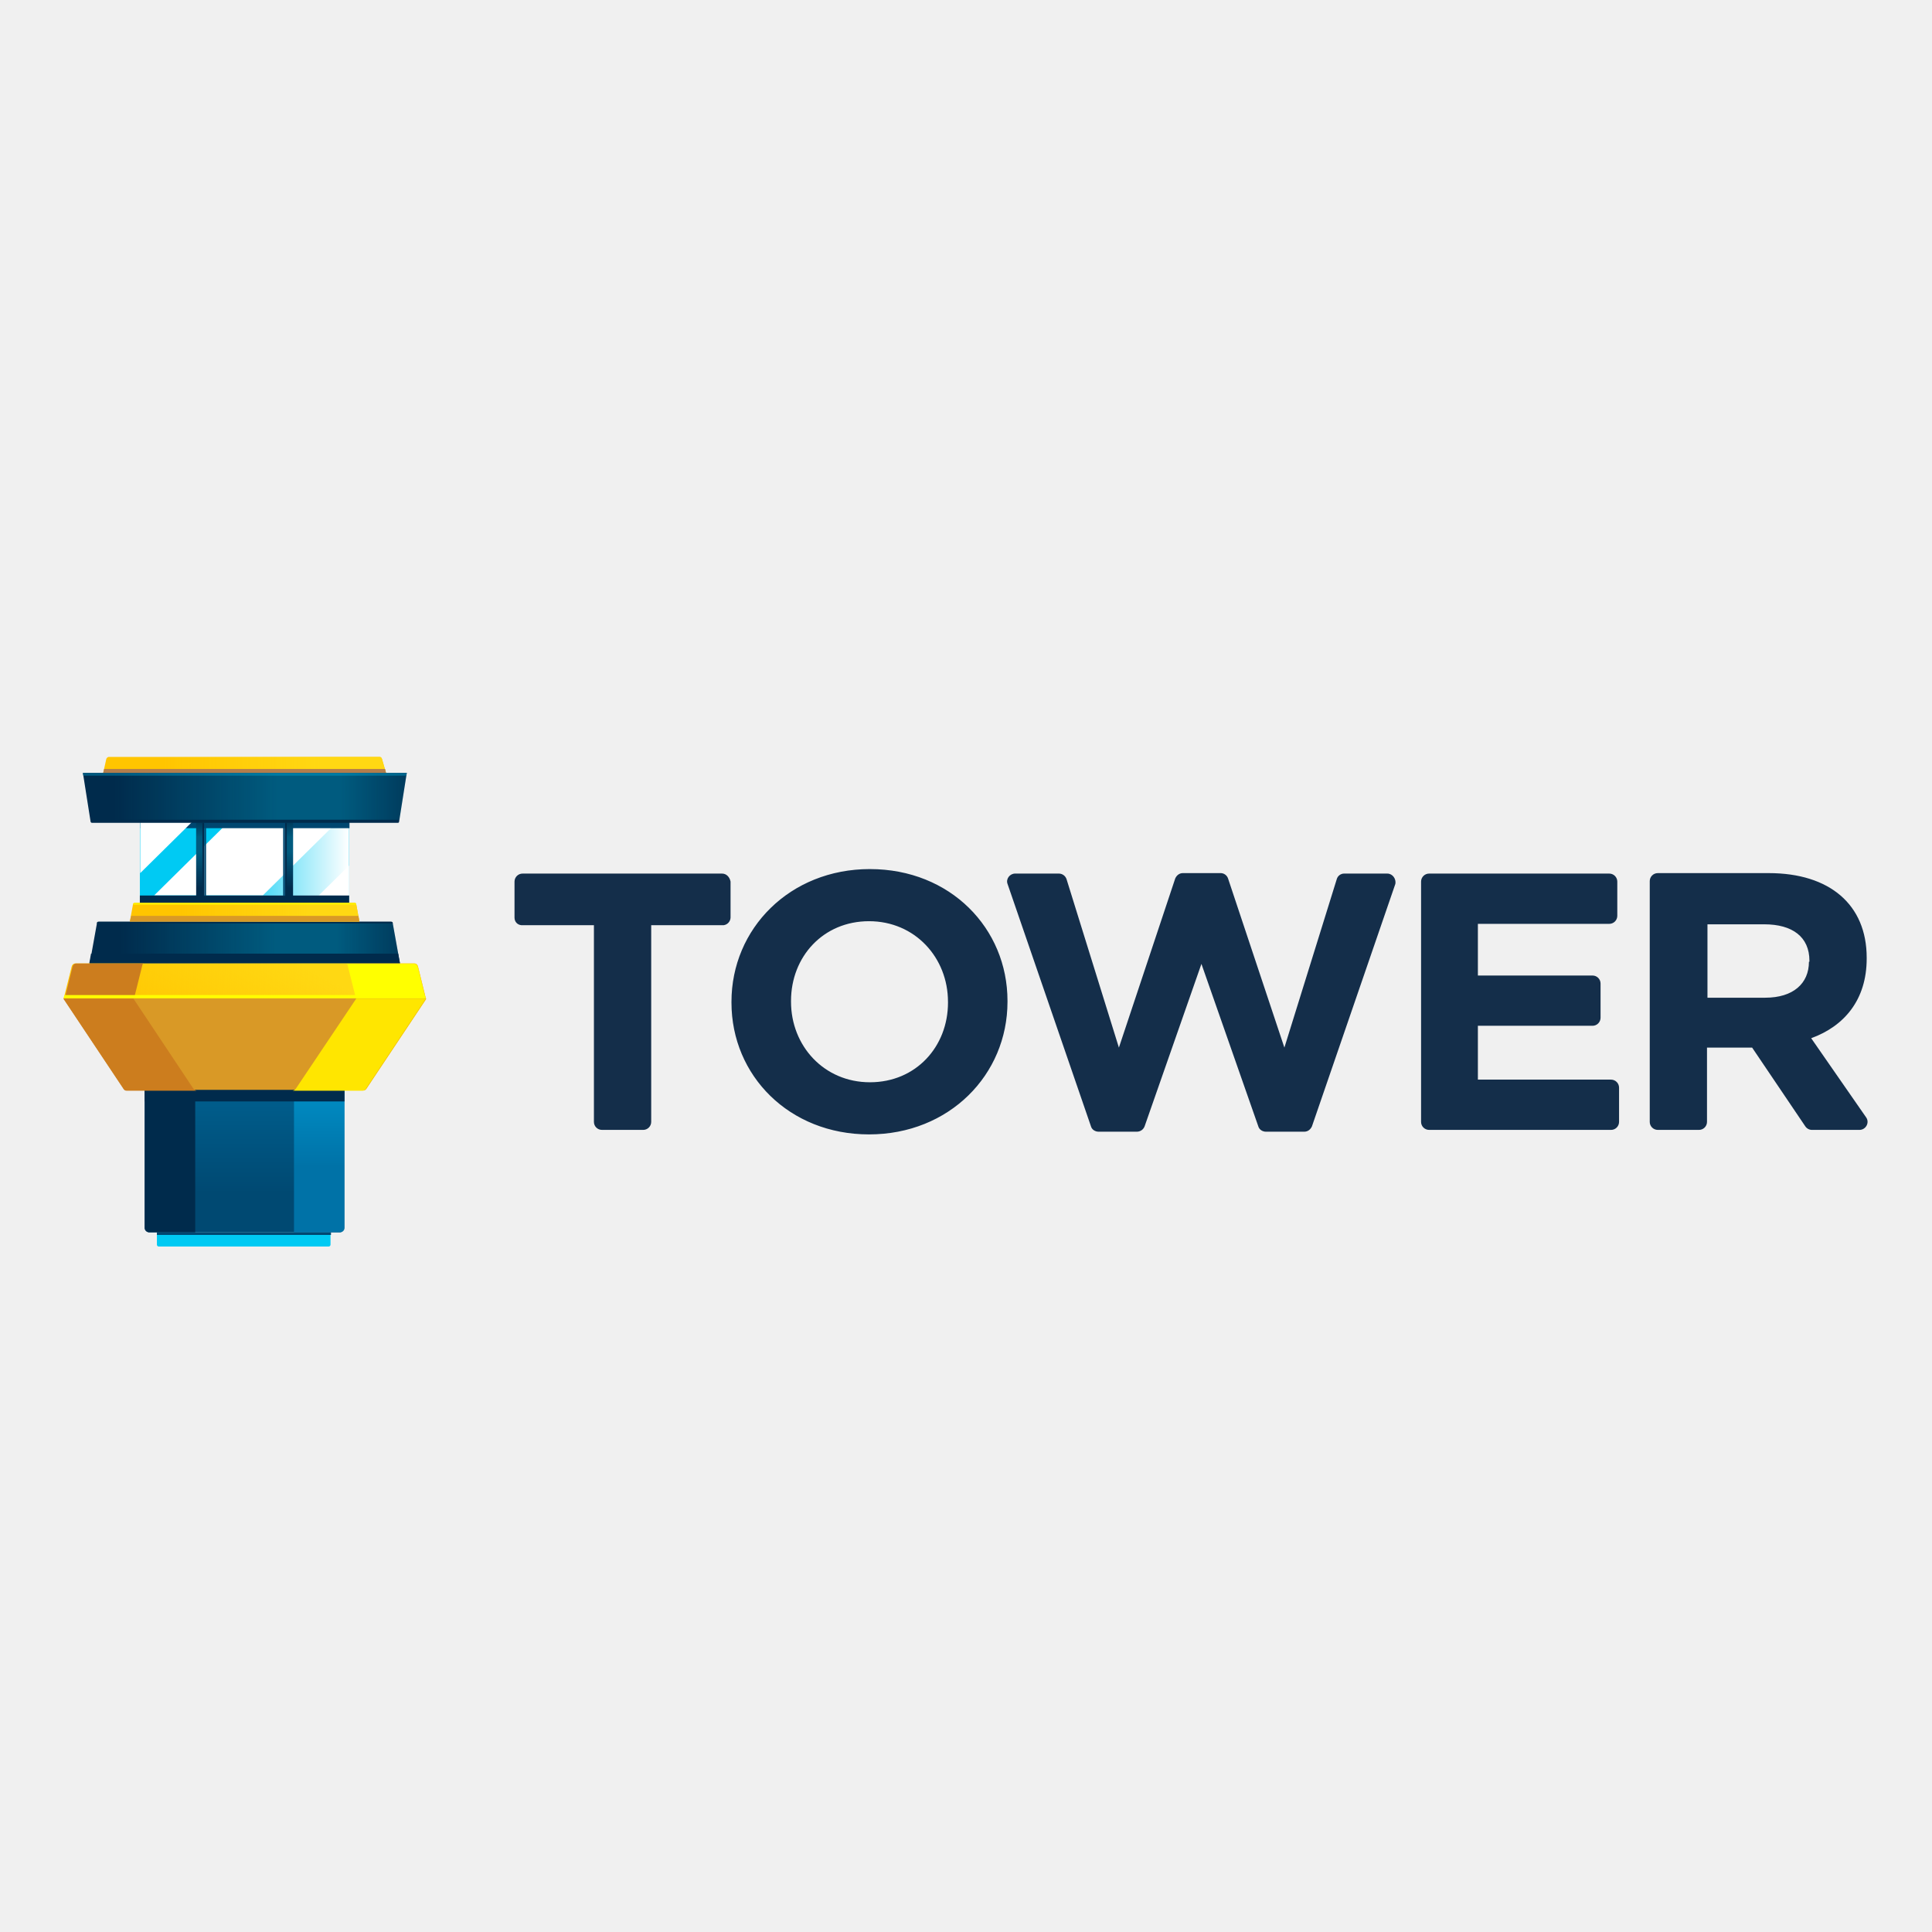
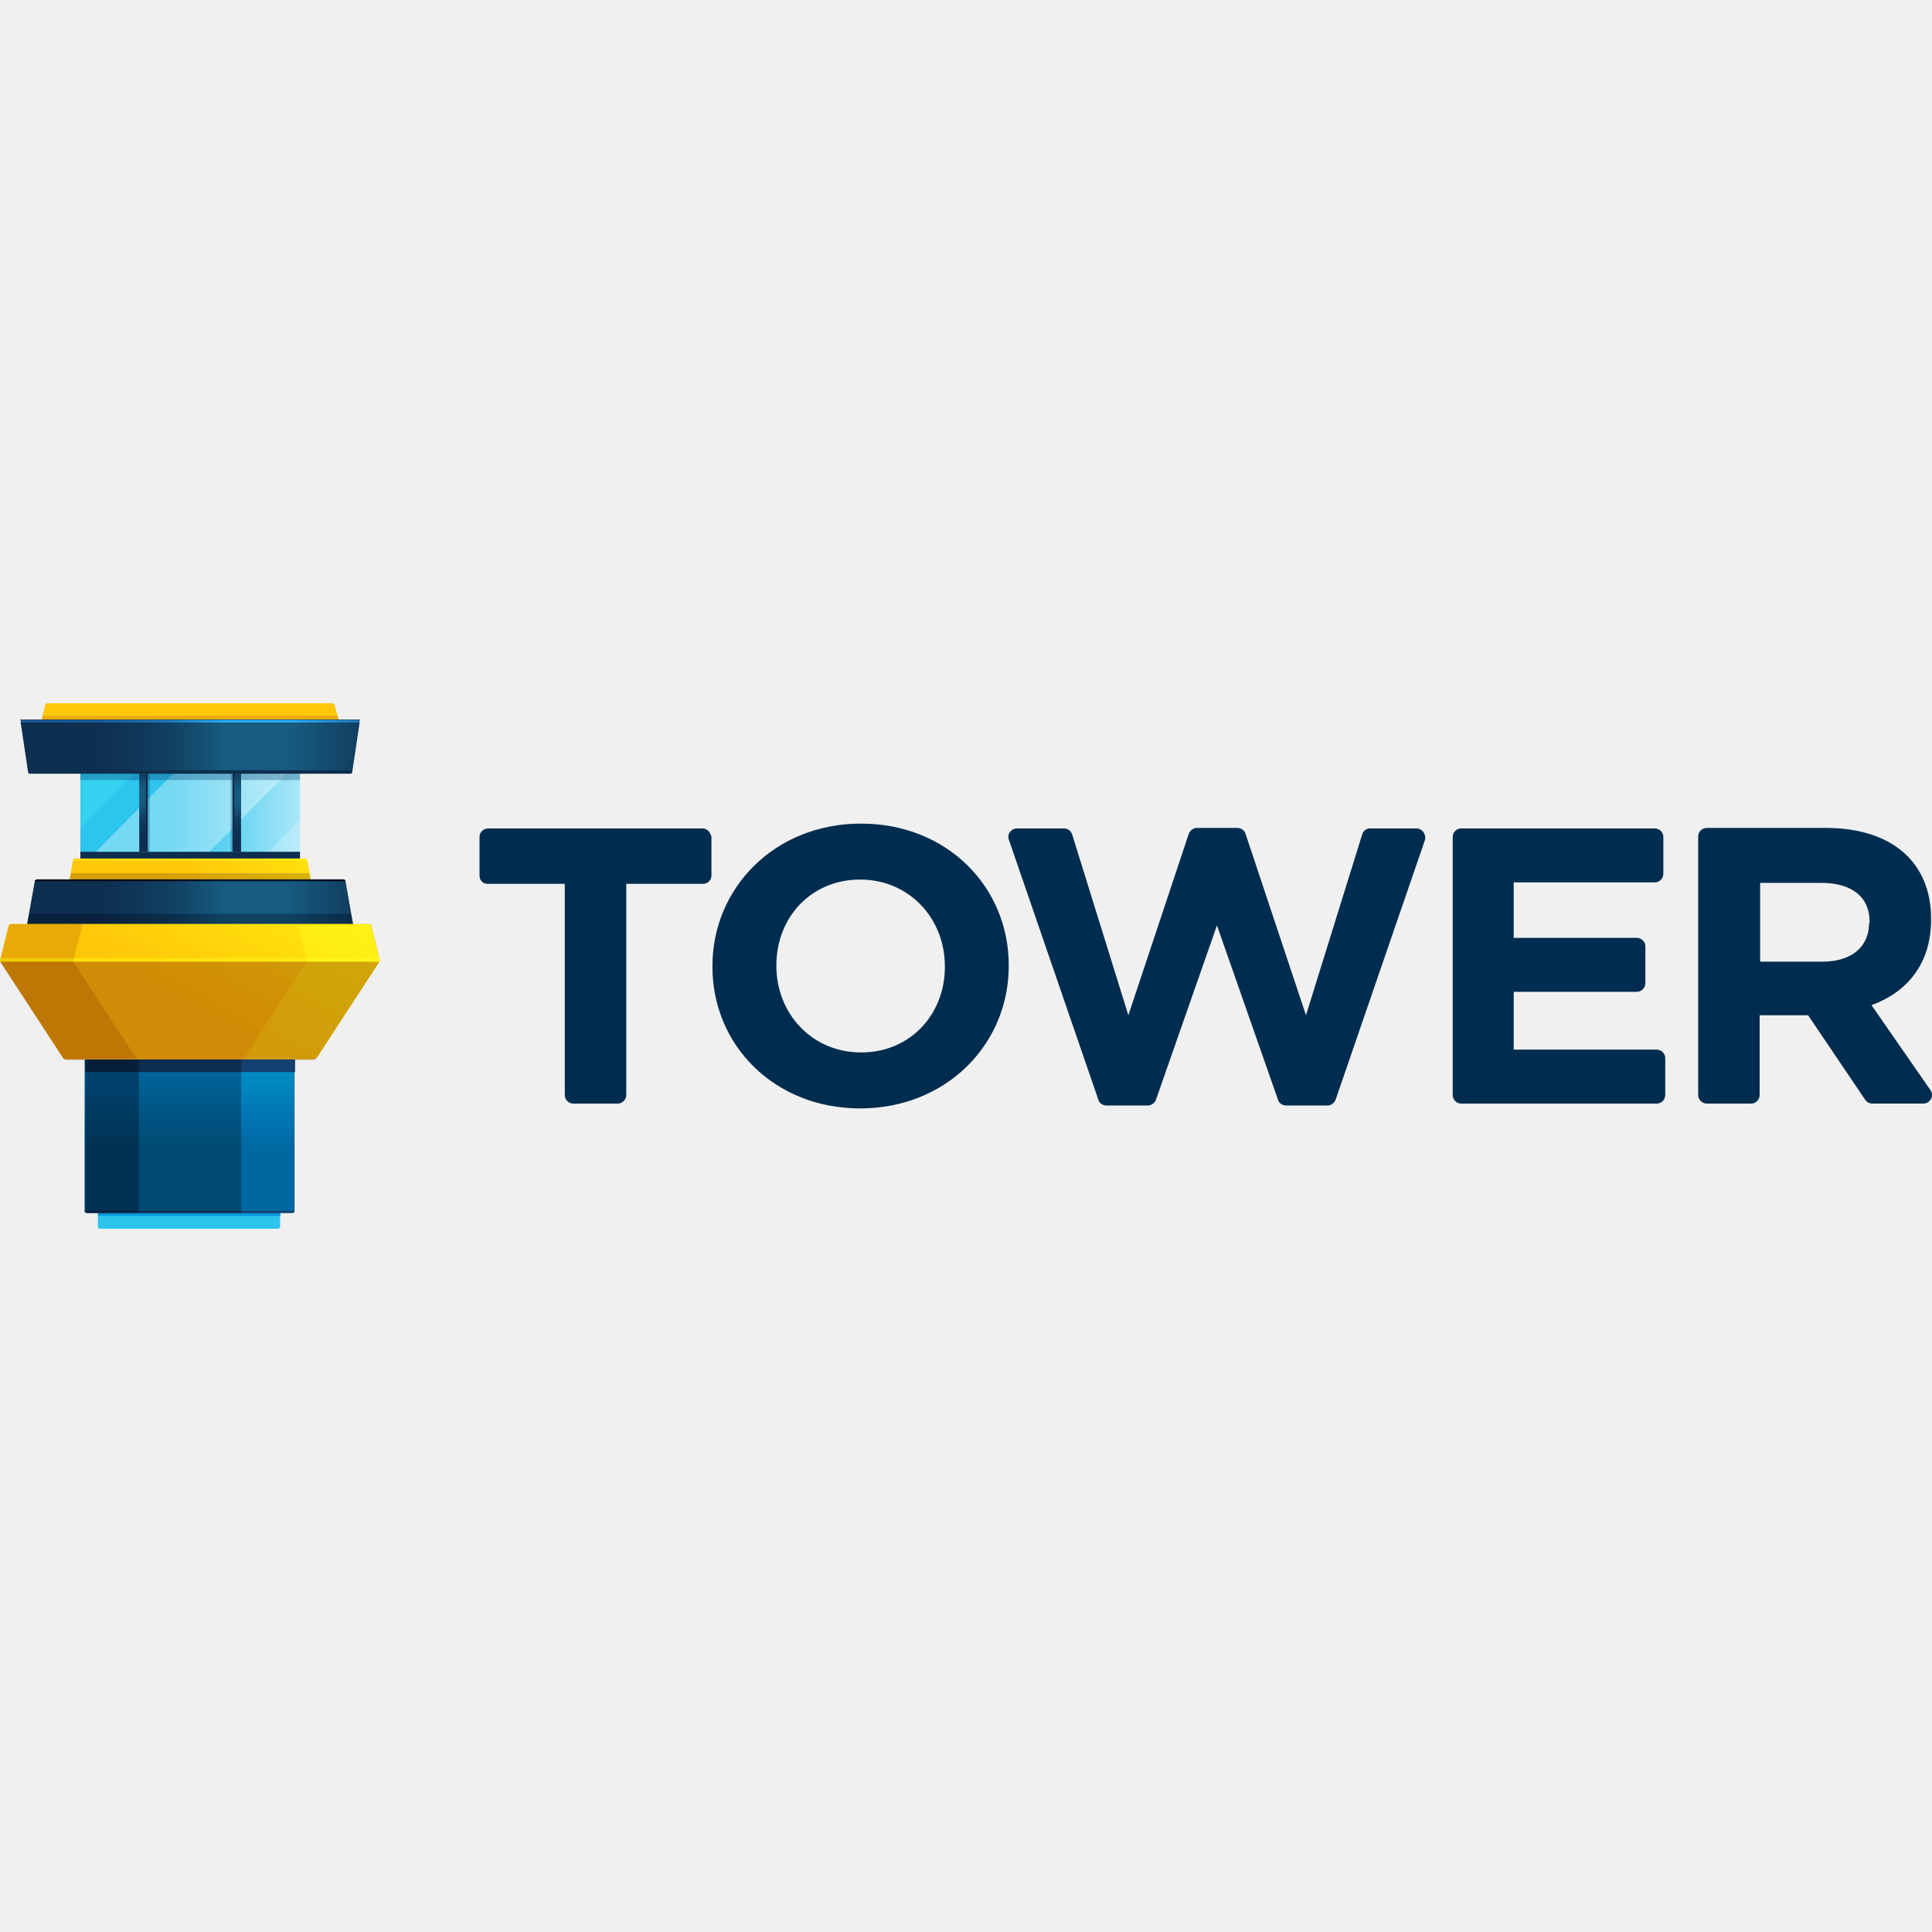
<svg xmlns="http://www.w3.org/2000/svg" xmlns:xlink="http://www.w3.org/1999/xlink" viewBox="0 0 128 128">
  <defs>
-     <clipPath id="towergit-original-wordmark-f">
-       <path d="M0 0h128v50H0z" />
-     </clipPath>
-     <clipPath id="towergit-original-wordmark-g">
-       <path d="M0 0h128v50H0z" />
-     </clipPath>
-     <clipPath id="towergit-original-wordmark-B">
-       <path d="M0 0h128v50H0z" />
-     </clipPath>
-     <clipPath id="towergit-original-wordmark-A">
-       <path d="M0 0h128v50H0z" />
-     </clipPath>
-     <clipPath id="towergit-original-wordmark-z">
-       <path d="M0 0h128v50H0z" />
-     </clipPath>
-     <clipPath id="towergit-original-wordmark-y">
-       <path d="M0 0h128v50H0z" />
-     </clipPath>
-     <clipPath id="towergit-original-wordmark-x">
-       <path d="M0 0h128v50H0z" />
-     </clipPath>
-     <clipPath id="towergit-original-wordmark-v">
-       <path d="M0 0h128v50H0z" />
-     </clipPath>
-     <clipPath id="towergit-original-wordmark-t">
-       <path d="M0 0h128v50H0z" />
-     </clipPath>
-     <clipPath id="towergit-original-wordmark-s">
-       <path d="M0 0h128v50H0z" />
-     </clipPath>
-     <clipPath id="towergit-original-wordmark-p">
-       <path d="M0 0h128v50H0z" />
-     </clipPath>
-     <clipPath id="towergit-original-wordmark-l">
-       <path d="M0 0h128v50H0z" />
-     </clipPath>
-     <clipPath id="towergit-original-wordmark-k">
-       <path d="M0 0h128v50H0z" />
-     </clipPath>
-     <clipPath id="towergit-original-wordmark-h">
-       <path d="M0 0h128v50H0z" />
-     </clipPath>
-     <clipPath id="towergit-original-wordmark-r">
-       <path d="M0 0h128v50H0z" />
-     </clipPath>
-     <clipPath id="towergit-original-wordmark-e">
-       <path d="M0 0h128v50H0z" />
-     </clipPath>
-     <clipPath id="towergit-original-wordmark-c">
-       <path d="M0 0h128v50H0z" />
-     </clipPath>
-     <linearGradient id="towergit-original-wordmark-C" x1="44.303" x2="116.064" y1="48.852" y2="48.852" gradientTransform="scale(.26667 .26316)" gradientUnits="userSpaceOnUse">
-       <stop offset=".096" stop-color="#00caf4" stop-opacity="0" />
-       <stop offset=".568" stop-color="#00caf4" stop-opacity=".282" />
-       <stop offset=".6" stop-color="#00caf4" stop-opacity=".302" />
-       <stop offset=".797" stop-color="#00caf4" stop-opacity=".302" />
-       <stop offset="1" stop-color="#00caf4" stop-opacity=".102" />
+     <linearGradient xlink:href="#a" id="k" x1="5.34" x2="24.67" y1="2.46" y2="2.46" gradientTransform="translate(-4.88 46.51) scale(1.16486)" />
+     <linearGradient id="a" x1="12.3" x2="12.3" y1="8.53" y2="4.06" gradientUnits="userSpaceOnUse">
+       <stop offset=".1" stop-color="#2dc4ed" stop-opacity="0" />
+       <stop offset=".23" stop-color="#2dc4ed" stop-opacity=".01" />
+       <stop offset=".34" stop-color="#2dc4ed" stop-opacity=".06" />
+       <stop offset=".45" stop-color="#2dc4ed" stop-opacity=".13" />
+       <stop offset=".55" stop-color="#2dc4ed" stop-opacity=".24" />
+       <stop offset=".6" stop-color="#2dc4ed" stop-opacity=".3" />
+       <stop offset=".8" stop-color="#2dc4ed" stop-opacity=".3" />
+       <stop offset="1" stop-color="#2dc4ed" stop-opacity=".1" />
    </linearGradient>
-     <linearGradient id="towergit-original-wordmark-m" x1="45.74" x2="114.59" y1="81.723" y2="81.723" gradientTransform="scale(.26667 .26316)" gradientUnits="userSpaceOnUse">
-       <stop offset=".096" stop-color="#00caf4" stop-opacity="0" />
-       <stop offset=".568" stop-color="#00caf4" stop-opacity=".282" />
-       <stop offset=".6" stop-color="#00caf4" stop-opacity=".302" />
-       <stop offset=".797" stop-color="#00caf4" stop-opacity=".302" />
-       <stop offset="1" stop-color="#00caf4" stop-opacity=".102" />
+     <linearGradient xlink:href="#b" id="j" x1="10.55" x2="18.22" y1="21.89" y2="8.59" gradientTransform="translate(-4.88 46.51) scale(1.16486)" />
+     <linearGradient id="b" x1="8.76" x2="21.25" y1="6.42" y2="6.42" gradientTransform="rotate(180 15.005 6.425)" gradientUnits="userSpaceOnUse">
+       <stop offset=".41" stop-color="#fff" stop-opacity="0" />
+       <stop offset=".51" stop-color="#fff" stop-opacity=".15" />
+       <stop offset=".74" stop-color="#fff" stop-opacity=".53" />
+       <stop offset="1" stop-color="#fff" />
    </linearGradient>
-     <linearGradient id="towergit-original-wordmark-b" x1="63.721" x2="92.078" y1="120.596" y2="71.481" gradientTransform="scale(.26667 .26316)" gradientUnits="userSpaceOnUse">
-       <stop offset=".204" stop-color="#ffd813" stop-opacity="0" />
-       <stop offset=".781" stop-color="#ffd813" />
+     <linearGradient id="i" x1="15" x2="15" y1="29.06" y2="20.35" gradientTransform="translate(-4.88 46.51) scale(1.16486)" gradientUnits="userSpaceOnUse">
+       <stop offset=".41" stop-color="#fff" stop-opacity="0" />
+       <stop offset=".51" stop-color="#fff" stop-opacity=".15" />
+       <stop offset=".74" stop-color="#fff" stop-opacity=".53" />
+       <stop offset="1" stop-color="#fff" />
    </linearGradient>
-     <linearGradient id="towergit-original-wordmark-a" x1="56.983" x2="103.347" y1="63.4" y2="63.4" gradientTransform="scale(.26667 .26316)" gradientUnits="userSpaceOnUse">
-       <stop offset=".408" stop-color="#fff" stop-opacity="0" />
-       <stop offset=".999" stop-color="#fff" />
+     <linearGradient xlink:href="#a" id="h" x1="5.72" x2="24.28" y1="11.39" y2="11.39" gradientTransform="translate(-4.88 46.51) scale(1.16486)" />
+     <linearGradient xlink:href="#b" id="g" x1="7.9" x2="22.11" y1="10.24" y2="10.24" gradientTransform="translate(-4.88 46.51) scale(1.16486)" />
+     <linearGradient xlink:href="#a" id="f" x1="-15290.78" x2="-15290.78" y1="8.53" y2="4.06" gradientTransform="matrix(-1.16486 0 0 1.16486 -17795.918 46.51)" />
+     <linearGradient xlink:href="#a" id="e" x1="12.3" x2="12.3" y1="8.53" y2="4.06" gradientTransform="translate(-4.88 46.51) scale(1.16486)" gradientUnits="userSpaceOnUse" />
+     <linearGradient id="d" x1="21.17" x2="21.17" y1="3.9" y2="4.06" gradientUnits="userSpaceOnUse">
+       <stop offset=".28" stop-color="#fff" stop-opacity="0" />
+       <stop offset=".39" stop-color="#fff" stop-opacity=".01" />
+       <stop offset=".48" stop-color="#fff" stop-opacity=".06" />
+       <stop offset=".57" stop-color="#fff" stop-opacity=".13" />
+       <stop offset=".65" stop-color="#fff" stop-opacity=".22" />
+       <stop offset=".73" stop-color="#fff" stop-opacity=".35" />
+       <stop offset=".81" stop-color="#fff" stop-opacity=".51" />
+       <stop offset=".89" stop-color="#fff" stop-opacity=".69" />
+       <stop offset=".97" stop-color="#fff" stop-opacity=".9" />
+       <stop offset="1" stop-color="#fff" />
    </linearGradient>
-     <linearGradient id="towergit-original-wordmark-d" x1="56.983" x2="103.347" y1="63.4" y2="63.4" gradientTransform="scale(.26667 .26316)" gradientUnits="userSpaceOnUse" xlink:href="#towergit-original-wordmark-a" />
-     <linearGradient id="towergit-original-wordmark-u" x1="96.686" x2="96.686" y1="114.82" y2="146.828" gradientTransform="scale(.26667 .26316)" gradientUnits="userSpaceOnUse">
-       <stop offset="0" stop-color="#008dc4" />
-       <stop offset=".541" stop-color="#0072a7" />
-     </linearGradient>
-     <linearGradient id="towergit-original-wordmark-n" x1="80.148" x2="80.148" y1="114.819" y2="146.828" gradientTransform="scale(.26667 .26316)" gradientUnits="userSpaceOnUse">
-       <stop offset="0" stop-color="#005f8e" />
-       <stop offset=".724" stop-color="#004972" />
-       <stop offset=".74" stop-color="#004972" />
-     </linearGradient>
-     <linearGradient id="towergit-original-wordmark-w" x1="63.721" x2="92.078" y1="120.596" y2="71.481" gradientTransform="scale(.26667 .26316)" gradientUnits="userSpaceOnUse" xlink:href="#towergit-original-wordmark-b" />
-     <linearGradient id="towergit-original-wordmark-o" x1="48.828" x2="111.539" y1="41.785" y2="41.785" gradientTransform="scale(.26667 .26316)" gradientUnits="userSpaceOnUse">
-       <stop offset=".204" stop-color="#ffd813" stop-opacity="0" />
-       <stop offset=".781" stop-color="#ffd813" />
-     </linearGradient>
-     <linearGradient id="towergit-original-wordmark-q" x1="54.726" x2="105.604" y1="74.93" y2="74.93" gradientTransform="scale(.26667 .26316)" gradientUnits="userSpaceOnUse">
-       <stop offset=".204" stop-color="#ffd813" stop-opacity="0" />
-       <stop offset=".781" stop-color="#ffd813" />
-     </linearGradient>
-     <linearGradient id="towergit-original-wordmark-i" x1="70.12" x2="70.12" y1="71.12" y2="54.75" gradientTransform="scale(.26667 .26316)" gradientUnits="userSpaceOnUse">
-       <stop offset=".096" stop-color="#00caf4" stop-opacity="0" />
-       <stop offset=".568" stop-color="#00caf4" stop-opacity=".282" />
-       <stop offset=".6" stop-color="#00caf4" stop-opacity=".302" />
-       <stop offset=".797" stop-color="#00caf4" stop-opacity=".302" />
-       <stop offset="1" stop-color="#00caf4" stop-opacity=".102" />
-     </linearGradient>
-     <linearGradient id="towergit-original-wordmark-j" x1="-14909.275" x2="-14909.275" y1="71.12" y2="54.75" gradientTransform="matrix(-.26667 0 0 .26316 -3951.75 0)" gradientUnits="userSpaceOnUse">
-       <stop offset=".096" stop-color="#00caf4" stop-opacity="0" />
-       <stop offset=".568" stop-color="#00caf4" stop-opacity=".282" />
-       <stop offset=".6" stop-color="#00caf4" stop-opacity=".302" />
-       <stop offset=".797" stop-color="#00caf4" stop-opacity=".302" />
-       <stop offset="1" stop-color="#00caf4" stop-opacity=".102" />
-     </linearGradient>
+     <linearGradient xlink:href="#b" id="c" x1="8.76" x2="21.25" y1="6.42" y2="6.42" gradientTransform="rotate(180 2.44 -23.255) scale(1.16486)" gradientUnits="userSpaceOnUse" />
  </defs>
-   <path d="M123.642 74.037l-3.646-5.253c2.18-.792 3.677-2.534 3.677-5.274v-.061c0-3.51-2.45-5.603-6.487-5.603h-7.348a.532.532 0 00-.538.53v15.953c0 .294.24.53.538.53h2.717a.532.532 0 00.538-.53v-4.923h2.99l3.523 5.217a.534.534 0 00.452.236h3.134c.42 0 .687-.473.45-.822zm-3.795-10.321c0 1.444-1.045 2.385-2.897 2.385h-3.826v-4.863h3.765c1.851 0 2.99.823 2.99 2.416v.062zm-27.938-5.84h-2.841a.512.512 0 00-.508.382l-3.466 11.148L81.361 58.2a.521.521 0 00-.509-.355h-2.48c-.237 0-.418.148-.51.355L74.13 69.406l-3.466-11.15a.54.54 0 00-.507-.38h-2.898c-.359 0-.626.355-.509.679l5.529 16.068c.056.206.266.355.507.355h2.54a.547.547 0 00.507-.355l3.765-10.763 3.768 10.763c.056.206.267.355.508.355h2.538c.236 0 .416-.149.508-.355l5.528-16.068c.056-.324-.18-.678-.538-.678zm14.82 13.652h-8.815v-3.567h7.59a.533.533 0 00.537-.53v-2.27a.531.531 0 00-.538-.53h-7.589v-3.423h8.698a.533.533 0 00.538-.53v-2.271a.533.533 0 00-.538-.53H94.689a.532.532 0 00-.539.53v15.922c0 .294.24.53.538.53h12.041a.532.532 0 00.538-.53v-2.271a.533.533 0 00-.538-.53zm-49.092-13.95c-5.318 0-9.175 3.954-9.175 8.79v.056c0 4.837 3.826 8.733 9.113 8.733 5.318 0 9.174-3.953 9.174-8.789v-.056c0-4.812-3.794-8.733-9.112-8.733zm5.17 8.847c0 2.92-2.124 5.278-5.17 5.278-3.051 0-5.23-2.416-5.23-5.335v-.056c0-2.92 2.122-5.28 5.168-5.28 3.047 0 5.231 2.417 5.231 5.336zm-14.97-8.548h-13.21a.533.533 0 00-.539.53v2.389c0 .263.18.473.45.5h4.811v13.033c0 .294.237.53.538.53h2.72a.533.533 0 00.537-.53V61.295h4.81a.527.527 0 00.447-.5v-2.388c-.056-.294-.267-.53-.564-.53zm0 0" fill="#142e4a" />
-   <path d="M10.396 81.644v.823c0 .061.056.118.118.118H21.78c.056 0 .118-.057.118-.118v-.823zm12.737-21.85H9.266v-5.458h13.867zm0 0" fill="#00caf3" />
-   <g clip-path="url(#towergit-original-wordmark-c)" transform="translate(-7.743 38.355) scale(1.12052)">
-     <path d="M15.2 14.238h12.347v4.895H15.199zm0 0" fill="url(#towergit-original-wordmark-d)" />
-   </g>
-   <g clip-path="url(#towergit-original-wordmark-e)" transform="translate(-7.743 38.355) scale(1.12052)">
-     <path d="M25.762 18.71h1.785v-1.76zm0 0" fill="#fff" />
-   </g>
-   <g clip-path="url(#towergit-original-wordmark-f)" transform="translate(-7.743 38.355) scale(1.12052)">
-     <path d="M22.453 18.71l4.535-4.472h-6.43l-4.53 4.473zm0 0" fill="#fff" />
-   </g>
-   <g clip-path="url(#towergit-original-wordmark-g)" transform="translate(-7.743 38.355) scale(1.12052)">
-     <path d="M15.2 14.238h12.374v.5H15.2zm0 0" fill="#004770" />
-   </g>
-   <g clip-path="url(#towergit-original-wordmark-h)" transform="translate(-7.743 38.355) scale(1.12052)">
-     <path d="M18.398 14.238H15.2v3.157zm0 0" fill="#fff" />
-   </g>
-   <path d="M23.133 59.829H9.266v-.499h13.867zm0 0" fill="#002b4c" />
-   <path d="M18.883 54.515h.533v4.836h-.533zm-5.887 0h.537v4.836h-.537zm0 0" fill="#002b4c" />
-   <path d="M18.508 14.422h.37v4.316h-.37zm0 0" fill="url(#towergit-original-wordmark-i)" transform="translate(-7.743 38.355) scale(1.12052)" />
-   <path d="M23.867 14.422h.371v4.316h-.37zm0 0" fill="url(#towergit-original-wordmark-j)" transform="translate(-7.743 38.355) scale(1.12052)" />
-   <g clip-path="url(#towergit-original-wordmark-k)" transform="translate(-7.743 38.355) scale(1.12052)">
-     <path d="M18.988 14.422h.106v4.316h-.106zm0 0" fill="#004770" />
-   </g>
-   <g clip-path="url(#towergit-original-wordmark-l)" transform="translate(-7.743 38.355) scale(1.12052)">
-     <path d="M23.652 14.422h.11v4.316h-.11zm0 0" fill="#004770" />
-   </g>
-   <path d="M23.81 61.059l-.209-1.147c0-.06-.057-.092-.118-.092H8.93c-.056 0-.118.031-.118.092l-.21 1.147zm0 0" fill="#ffc500" />
-   <path d="M26.499 63.833l-.477-2.655c0-.059-.062-.089-.12-.089H6.54c-.062 0-.119.03-.119.088l-.477 2.656zm0 0" fill="#002b4c" />
-   <path d="M30.559 22.738l-.426-2.37c0-.052-.055-.079-.106-.079h-17.28c-.056 0-.106.027-.106.078l-.426 2.371zm0 0" fill="url(#towergit-original-wordmark-m)" transform="translate(-7.743 38.355) scale(1.12052)" />
-   <path d="M15.465 30.21v8.157c0 .16.137.266.27.266h11.253c.16 0 .266-.133.266-.266v-8.156zm0 0" fill="url(#towergit-original-wordmark-n)" transform="translate(-7.743 38.355) scale(1.12052)" />
-   <path d="M6.54 61.059c-.062 0-.119.03-.119.092v.026h19.6v-.026c0-.062-.061-.092-.118-.092zm0 0" fill="#002b4c" />
-   <path d="M6.837 51.21h18.738l-.272-.94c-.03-.062-.056-.12-.149-.12H7.196c-.056 0-.118.058-.15.12zm0 0" fill="#ffc500" />
-   <path d="M13.012 11.473h16.722l-.242-.84c-.027-.055-.05-.106-.133-.106H13.332c-.05 0-.105.051-.133.106zm0 0" fill="url(#towergit-original-wordmark-o)" transform="translate(-7.743 38.355) scale(1.12052)" />
-   <g clip-path="url(#towergit-original-wordmark-p)" transform="translate(-7.743 38.355) scale(1.12052)">
-     <path d="M13.012 11.473h16.722l-.054-.235H13.066zm0 0" fill="#b37d4c" />
-   </g>
-   <path d="M6.093 54.515H26.35c.06 0 .092-.03.092-.087l.507-3.217H5.494L6 54.427c0 .027.03.088.092.088zm0 0" fill="#002b4c" />
-   <path d="M5.524 51.39h21.395l.03-.18H5.494zm0 0" fill="#00597f" />
-   <path d="M28.16 20.262l-.187-1.024c0-.054-.051-.082-.106-.082H14.88c-.05 0-.106.028-.106.082l-.187 1.024zm0 0" fill="url(#towergit-original-wordmark-q)" transform="translate(-7.743 38.355) scale(1.12052)" />
-   <path d="M23.81 61.059l-.06-.381H8.692l-.092.381zm0 0" fill="#d99926" />
-   <g clip-path="url(#towergit-original-wordmark-r)" transform="translate(-7.743 38.355) scale(1.12052)">
-     <path d="M30.559 22.738l-.106-.582h-18.16l-.105.582zm0 0" fill="#002b4c" />
-   </g>
-   <g clip-path="url(#towergit-original-wordmark-s)" transform="translate(-7.743 38.355) scale(1.12052)">
-     <path d="M16.188 38.633H26.48v.156H16.187zm0 0" fill="#004770" />
-   </g>
-   <g clip-path="url(#towergit-original-wordmark-t)" transform="translate(-7.743 38.355) scale(1.12052)">
-     <path d="M18.453 30.21h-2.988v8.157c0 .16.137.266.27.266h2.718zm0 0" fill="#002b4c" />
-   </g>
-   <path d="M27.281 38.367v-8.156h-2.988v8.422h2.719c.136 0 .27-.106.27-.266zm0 0" fill="url(#towergit-original-wordmark-u)" transform="translate(-7.743 38.355) scale(1.12052)" />
-   <path d="M28.201 66.101l-.508-2.061c-.025-.12-.117-.207-.235-.207H4.984c-.118 0-.21.088-.235.207l-.514 2.06c0 .03 0 .06.032.092L8.21 72.12c.03.056.122.117.21.117h15.655c.092 0 .154-.03.211-.117l3.944-5.928c-.031-.03-.031-.06-.031-.09zm0 0" fill="#ffc500" />
-   <g clip-path="url(#towergit-original-wordmark-v)" transform="translate(-7.743 38.355) scale(1.12052)">
-     <path d="M32.078 24.762l-.453-1.84c-.023-.106-.105-.184-.21-.184H11.358c-.105 0-.187.078-.21.184l-.458 1.84c0 .027 0 .054.028.082l3.52 5.289c.027.05.109.105.187.105h13.972c.082 0 .137-.027.188-.105l3.52-5.29c-.028-.027-.028-.054-.028-.081zm0 0" fill="url(#towergit-original-wordmark-w)" />
-   </g>
-   <path d="M4.21 66.133c0 .029 0 .029.026.06l3.95 5.927c.025.056.117.117.204.117h15.662c.087 0 .149-.03.206-.117l3.944-5.928s.03-.03.03-.06zm0 0" fill="#d99926" />
-   <g clip-path="url(#towergit-original-wordmark-x)" transform="translate(-7.743 38.355) scale(1.12052)">
-     <path d="M15.465 30.21H27.28v.685H15.465zm0 0" fill="#002b4c" />
-   </g>
-   <path d="M12.785 72.088L8.84 66.162H4.21c0 .031 0 .031.025.057l3.95 5.928c.025.06.117.117.204.117h4.636a.45.45 0 01-.241-.176zm0 0" fill="#cc7d1e" />
-   <g clip-path="url(#towergit-original-wordmark-y)" transform="translate(-7.743 38.355) scale(1.12052)">
-     <path d="M14.852 24.738l.48-1.922c0-.054.055-.078.11-.078h-4.028c-.105 0-.187.078-.215.184l-.453 1.84h4.106zm0 0" fill="#cc7d1e" />
-   </g>
-   <g clip-path="url(#towergit-original-wordmark-z)" transform="translate(-7.743 38.355) scale(1.12052)">
-     <path d="M24.426 30.105l3.547-5.289h4.105c0 .028 0 .028-.023.051l-3.52 5.29c-.027.054-.11.105-.187.105h-4.133a.314.314 0 00.21-.157zm0 0" fill="#ffe600" />
-   </g>
-   <g clip-path="url(#towergit-original-wordmark-A)" transform="translate(-7.743 38.355) scale(1.12052)">
-     <path d="M27.945 24.762l-.48-1.918c0-.055-.05-.082-.106-.082h4.028c.105 0 .187.082.215.187l.453 1.84h-4.11zm0 0" fill="#ff0" />
-   </g>
-   <g clip-path="url(#towergit-original-wordmark-B)" transform="translate(-7.743 38.355) scale(1.12052)">
-     <path d="M10.668 24.79h21.41l-.05-.185h-21.31zm0 0" fill="#ff0" />
-   </g>
-   <path d="M30.535 14.238l.426-2.765H11.813l.425 2.765zm0 0" fill="url(#towergit-original-wordmark-C)" transform="translate(-7.743 38.355) scale(1.12052)" />
-   <path d="M8.93 59.82c-.057 0-.12.031-.12.092v.026h14.791v-.026c0-.06-.057-.092-.118-.092zm0 0" fill="#fff002" />
+   <path fill="#002d4f" d="m127.905 72.233-3.914-5.639c2.34-.85 3.947-2.72 3.947-5.661v-.066c0-3.768-2.63-6.015-6.964-6.015h-7.887a.571.571 0 0 0-.578.57v17.124c0 .316.258.57.578.57h2.916a.571.571 0 0 0 .578-.57v-5.284h3.21l3.781 5.6a.573.573 0 0 0 .485.253h3.365c.45 0 .737-.507.483-.882zm-4.074-11.08c0 1.55-1.122 2.56-3.11 2.56h-4.107v-5.22h4.042c1.987 0 3.21.884 3.21 2.594v.067zm-29.99-6.268h-3.05a.55.55 0 0 0-.546.41l-3.72 11.967-4.007-12.03a.56.56 0 0 0-.547-.38H79.31c-.254 0-.449.158-.547.38l-4.007 12.03-3.72-11.97a.58.58 0 0 0-.545-.407h-3.11c-.386 0-.672.38-.547.729l5.935 17.248c.06.221.286.381.545.381h2.726a.587.587 0 0 0 .544-.381l4.042-11.554 4.045 11.554c.06.221.286.381.545.381h2.725c.253 0 .446-.16.545-.381l5.934-17.248c.06-.348-.193-.728-.577-.728zm15.908 14.655h-9.462v-3.83h8.147a.572.572 0 0 0 .577-.568v-2.437a.57.57 0 0 0-.578-.57h-8.146v-3.674h9.337a.572.572 0 0 0 .577-.568v-2.438a.572.572 0 0 0-.577-.57h-12.8a.571.571 0 0 0-.578.57v17.091c0 .316.258.57.578.57h12.925a.571.571 0 0 0 .578-.57V70.11a.572.572 0 0 0-.578-.57zM57.051 54.565c-5.709 0-9.85 4.244-9.85 9.436v.06c0 5.192 4.108 9.374 9.783 9.374 5.709 0 9.848-4.243 9.848-9.434v-.06c0-5.166-4.073-9.375-9.781-9.375zm5.55 9.497c0 3.134-2.28 5.665-5.55 5.665-3.275 0-5.614-2.593-5.614-5.726v-.06c0-3.135 2.277-5.668 5.547-5.668 3.271 0 5.615 2.594 5.615 5.728zm-16.07-9.176H32.35a.572.572 0 0 0-.58.569v2.564c0 .283.194.508.484.537h5.164v13.99a.57.57 0 0 0 .578.57h2.92a.572.572 0 0 0 .576-.57V58.555h5.163a.566.566 0 0 0 .48-.537v-2.563c-.06-.316-.286-.57-.605-.57zm0 0" />
+   <path fill="none" d="M8.564 59.935h8.057v8.13H8.564z" style="isolation:isolate" />
+   <path fill="#2dc4ed" d="M19.873 56.935H5.324v-5.871h14.549z" style="isolation:isolate" />
+   <path fill="url(#c)" d="M-19.873-56.935h14.549v5.871h-14.549z" opacity=".6" style="isolation:isolate" transform="scale(-1)" />
+   <path fill="#fff" d="m19.873 54.315-2.597 2.62h2.597z" opacity=".2" style="isolation:isolate" />
+   <path fill="url(#d)" d="m21.09 3.9.16.16V3.9z" style="isolation:isolate" transform="translate(-4.88 46.51) scale(1.16486)" />
+   <path fill="#fff" d="M19.186 51.053h-7.513l-5.813 5.87h7.513z" opacity=".35" style="isolation:isolate" />
+   <path fill="#fff" d="m5.324 54.862 3.774-3.809H5.324z" opacity=".2" style="isolation:isolate;mix-blend-mode:overlay" />
+   <path fill="#0d2e4f" d="M19.873 56.97H5.324v-.536h14.549z" style="isolation:isolate" />
+   <path fill="#004a72" d="M5.323 51.053h14.549v.629H5.323z" opacity=".33" style="isolation:isolate;mix-blend-mode:multiply" />
+   <path fill="#0d2e4f" d="M15.399 51.239h.571v5.207h-.571zm-6.173 0h.571v5.207h-.571z" style="isolation:isolate" />
+   <path fill="url(#e)" d="M9.226 51.239h.431v5.207h-.431z" style="isolation:isolate" />
+   <path fill="url(#f)" d="M15.528 51.239h.431v5.207h-.431z" style="isolation:isolate" />
+   <path fill="#004a72" d="M9.797 51.239h.128v5.207h-.128zm5.474 0h.128v5.207h-.128z" opacity=".3" style="isolation:isolate" />
+   <path fill="#ffc709" d="m4.834 56.993-.512 2.913h16.552l-.512-2.913a.14.14 0 0 0-.14-.116H4.962a.14.14 0 0 0-.128.116z" style="isolation:isolate" />
+   <path fill="url(#g)" d="m4.834 56.993-.512 2.913h16.552l-.512-2.913a.14.14 0 0 0-.14-.116H4.962a.14.14 0 0 0-.128.116z" opacity=".45" style="isolation:isolate;mix-blend-mode:overlay" />
+   <path fill="#fff" d="M4.962 56.923a.14.14 0 0 0-.128.117h15.528v-.047a.14.14 0 0 0-.14-.116z" opacity=".38" style="isolation:isolate;mix-blend-mode:overlay" />
+   <path fill="#814c1f" d="M20.502 57.856H4.695l-.35 1.933h16.507z" opacity=".3" style="isolation:isolate;mix-blend-mode:multiply" />
+   <path fill="#0d2e4f" d="m2.306 58.38-.524 2.912h21.62l-.512-2.912a.14.14 0 0 0-.129-.117H2.435a.14.14 0 0 0-.129.117z" style="isolation:isolate" />
+   <path fill="url(#h)" d="m2.306 58.38-.524 2.912h21.62l-.512-2.912a.14.14 0 0 0-.129-.117H2.435a.14.14 0 0 0-.129.117z" style="isolation:isolate" />
+   <path fill="#0d2e4f" d="m23.414 61.292-.174-.745H1.958l-.175.745z" opacity=".35" style="isolation:isolate;mix-blend-mode:multiply" />
+   <path fill="#2dc4ed" d="M6.616 77.96h11.8a.14.14 0 0 1 .14.14v3.17a.14.14 0 0 1-.14.139h-11.8a.128.128 0 0 1-.128-.128v-3.204a.14.14 0 0 1 .128-.116z" style="isolation:isolate" />
+   <path fill="#2dc4ed" d="M6.489 80.559v-3.262h12.103v3.262" style="isolation:isolate;mix-blend-mode:multiply" />
+   <path fill="#004a72" d="M5.603 70.215V80.22a.14.14 0 0 0 .14.14h13.629a.14.14 0 0 0 .14-.14V70.215z" style="isolation:isolate" />
+   <path fill="url(#i)" d="M5.603 70.215V80.22a.14.14 0 0 0 .14.14h13.629a.14.14 0 0 0 .14-.14V70.215z" opacity=".42" style="isolation:isolate;mix-blend-mode:overlay" />
+   <path fill="#0d2e4f" d="M5.603 80.22a.14.14 0 0 0 .14.14h13.629a.14.14 0 0 0 .14-.14zm13.943-9.19H5.638v-.839h13.908z" style="isolation:isolate" />
+   <path fill="#0d2e4f" d="M9.202 80.36H5.871a.198.198 0 0 1-.198-.198v-9.947h3.53z" opacity=".4" style="isolation:isolate;mix-blend-mode:multiply" />
+   <path fill="#fff" d="M19.395 80.36h-3.413V70.216h3.495v9.982a.163.163 0 0 1-.164.164z" opacity=".4" style="isolation:isolate;mix-blend-mode:overlay" />
+   <path fill="#ffc709" d="M24.474 61.222H.71a.14.14 0 0 0-.129.105L0 63.657l4.159 6.394a.256.256 0 0 0 .21.117h16.447a.256.256 0 0 0 .21-.117l4.158-6.395-.582-2.33a.14.14 0 0 0-.128-.104z" style="isolation:isolate" />
+   <path fill="#ffc709" d="M24.474 61.222H.71a.14.14 0 0 0-.129.105L0 63.657l4.159 6.371a.28.28 0 0 0 .233.14h16.354a.28.28 0 0 0 .233-.14l4.159-6.372-.583-2.33a.14.14 0 0 0-.081-.104z" style="isolation:isolate" />
+   <path fill="url(#j)" d="M24.474 61.222H.71a.14.14 0 0 0-.129.105L0 63.657l4.159 6.371a.28.28 0 0 0 .233.14h16.354a.28.28 0 0 0 .233-.14l4.159-6.372-.583-2.33a.14.14 0 0 0-.081-.104z" opacity=".63" style="isolation:isolate;mix-blend-mode:overlay" />
+   <path fill="#b27e4f" d="m9.004 70.086-4.158-6.371.582-2.33a.151.151 0 0 1 .175-.163H.711a.14.14 0 0 0-.129.105L0 63.657l4.159 6.371a.28.28 0 0 0 .233.14h4.857a.303.303 0 0 1-.245-.082z" opacity=".3" style="isolation:isolate;mix-blend-mode:multiply" />
+   <path fill="#fff" d="m16.18 70.086 4.159-6.371-.583-2.33a.151.151 0 0 0-.14-.105h4.858a.14.14 0 0 1 .128.105l.582 2.33-4.158 6.371a.28.28 0 0 1-.233.14h-4.858a.303.303 0 0 0 .245-.14z" opacity=".4" style="isolation:isolate;mix-blend-mode:overlay" />
+   <path fill="#0d2e4f" d="M2.435 58.263a.14.14 0 0 0-.129.117H22.89a.14.14 0 0 0-.129-.117z" style="isolation:isolate;mix-blend-mode:multiply" />
+   <path fill="#ffc709" d="M2.76 47.674h19.675l-.268-.966a.163.163 0 0 0-.151-.117H3.133a.14.14 0 0 0-.14.117z" style="isolation:isolate" />
+   <path fill="#b47d4f" d="M2.761 47.721h19.675l-.082-.29H2.831z" opacity=".3" style="isolation:isolate;mix-blend-mode:multiply" />
+   <path fill="#0d2e4f" d="M1.957 51.262h21.27a.105.105 0 0 0 .105-.093l.524-3.495H1.34l.524 3.495a.093.093 0 0 0 .093.093z" style="isolation:isolate" />
+   <path fill="url(#k)" d="M1.957 51.03h21.27a.105.105 0 0 0 .105-.082l.524-3.274H1.34l.524 3.227a.093.093 0 0 0 .093.128z" style="isolation:isolate" />
+   <path fill="#fff" d="M1.364 47.861h22.47l.023-.14H1.34z" style="isolation:isolate;mix-blend-mode:overlay" />
+   <path fill="#fff" d="M25.127 63.47H.059l-.058.245h25.184z" opacity=".4" style="isolation:isolate;mix-blend-mode:overlay" />
+   <path fill="#b27e4f" d="M25.184 63.715H0l4.159 6.371a.28.28 0 0 0 .233.14h16.354a.28.28 0 0 0 .233-.14l4.159-6.371z" opacity=".6" style="isolation:isolate;mix-blend-mode:multiply" />
</svg>
